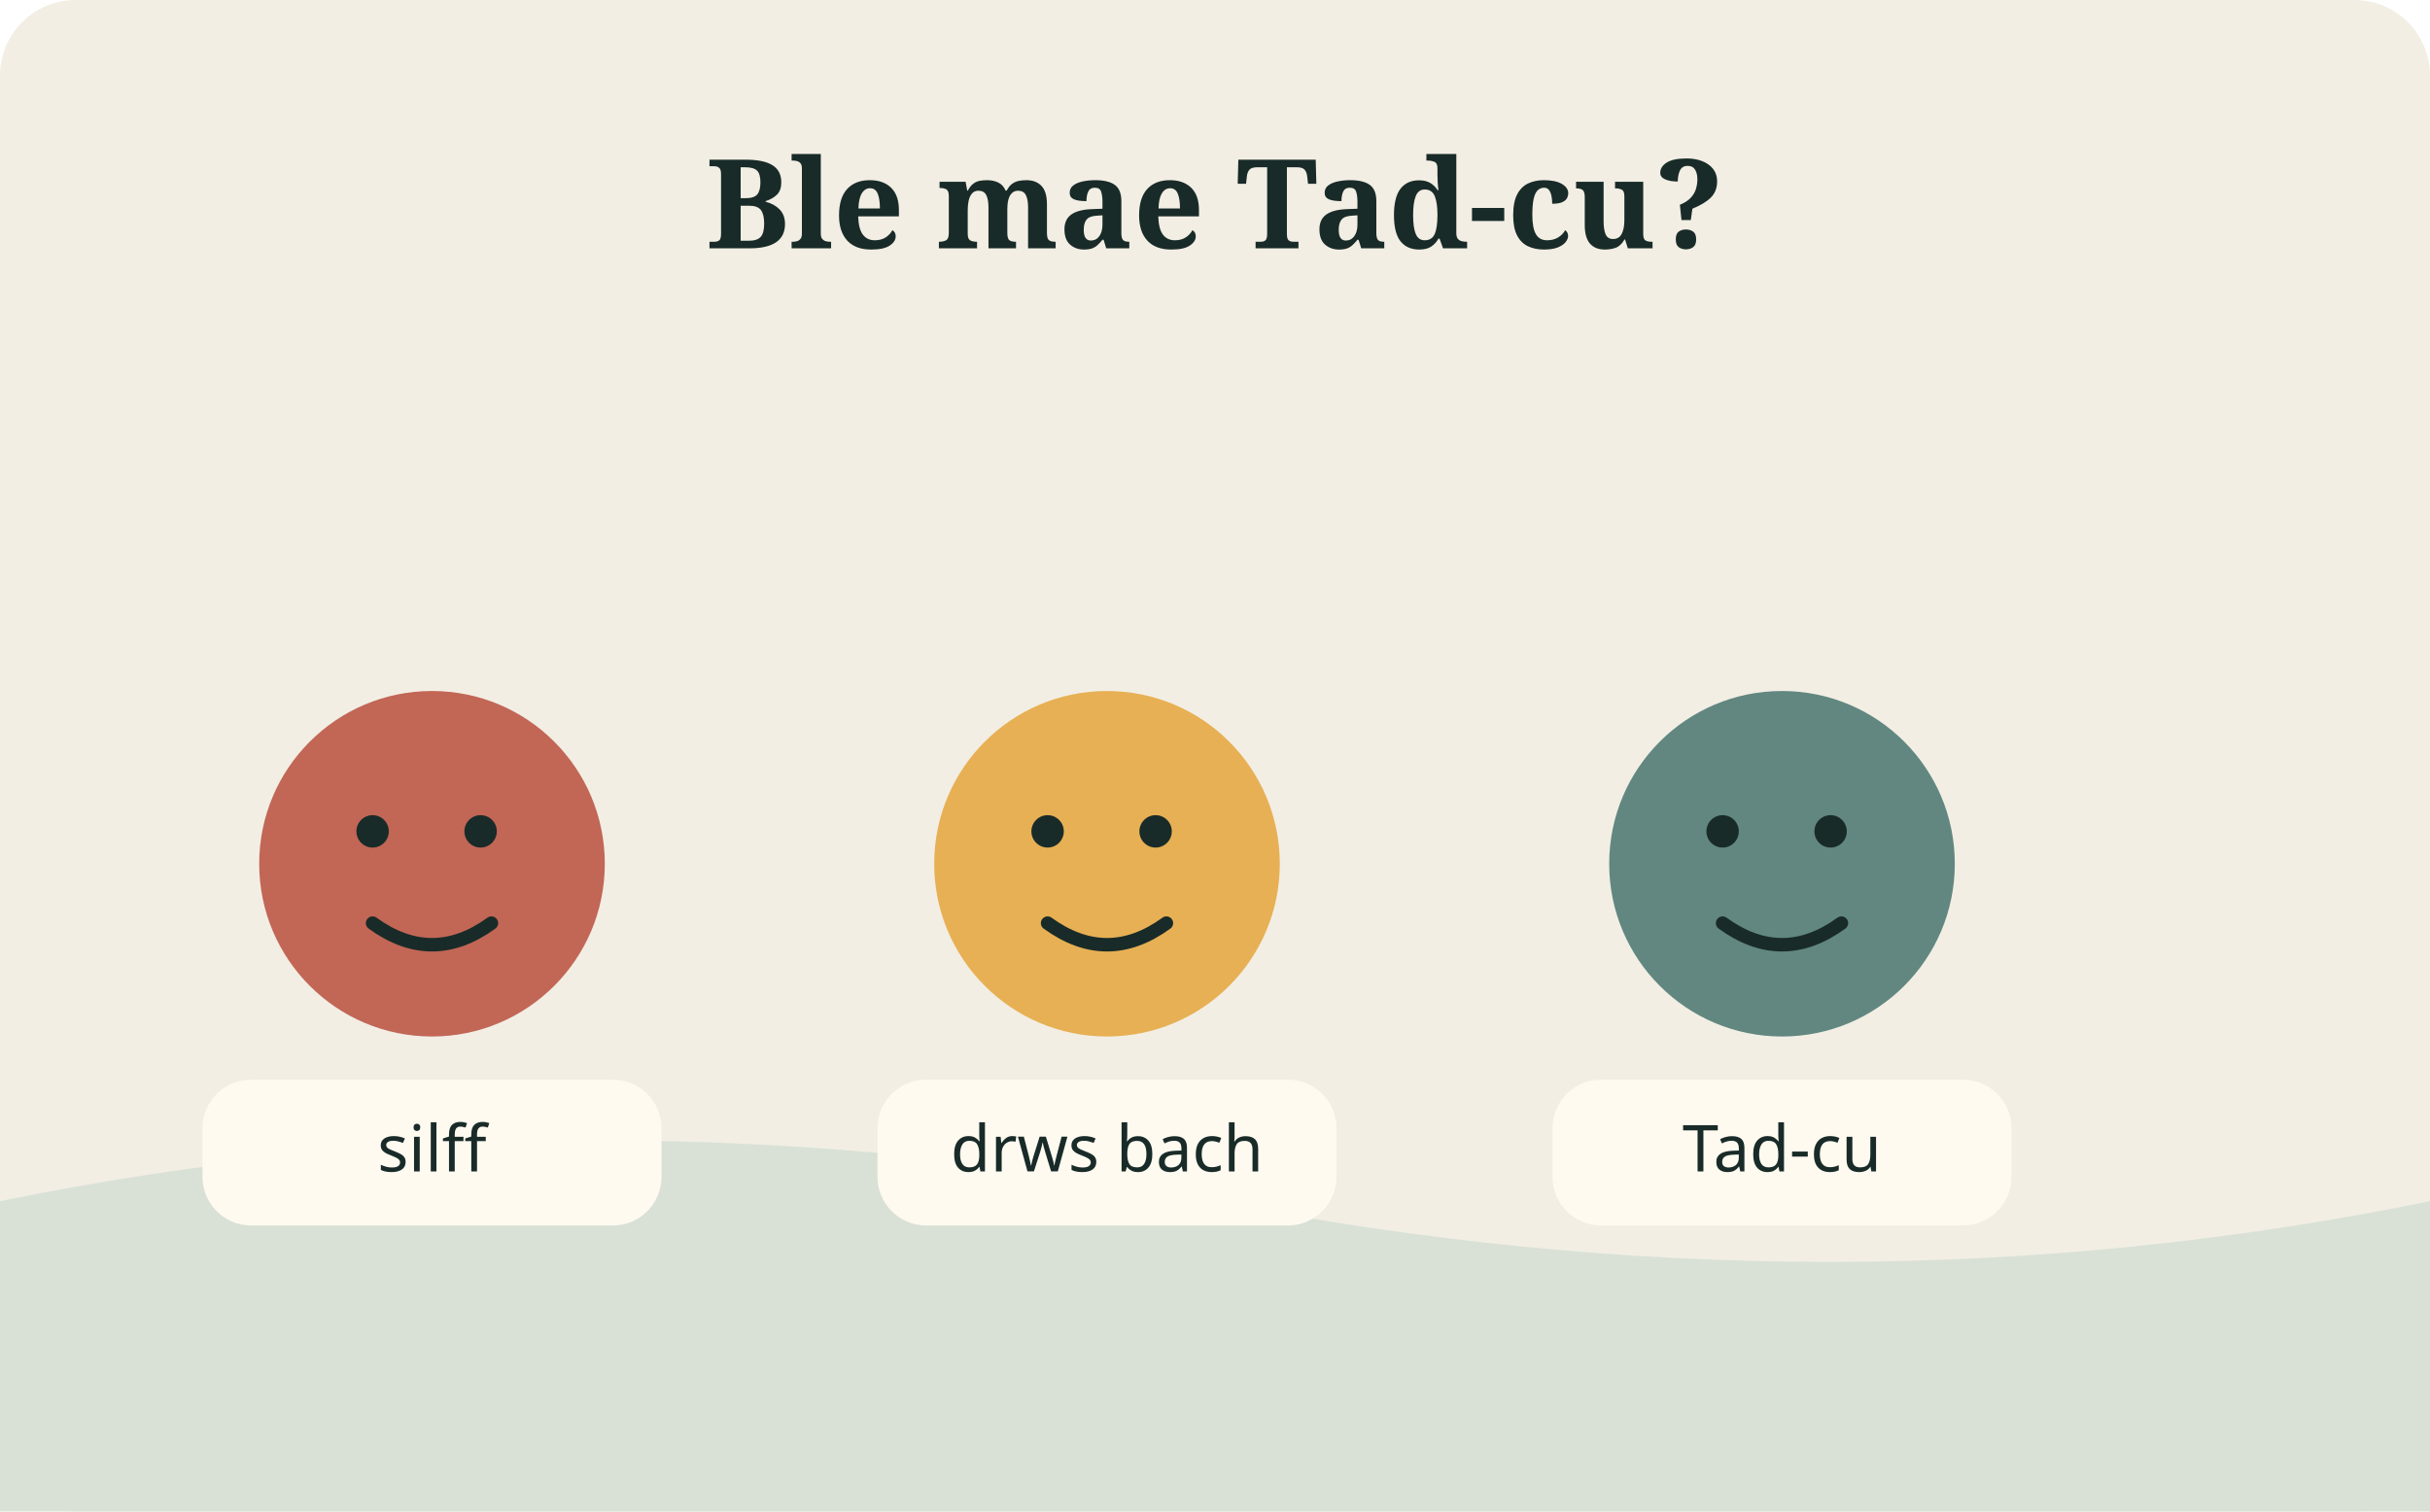
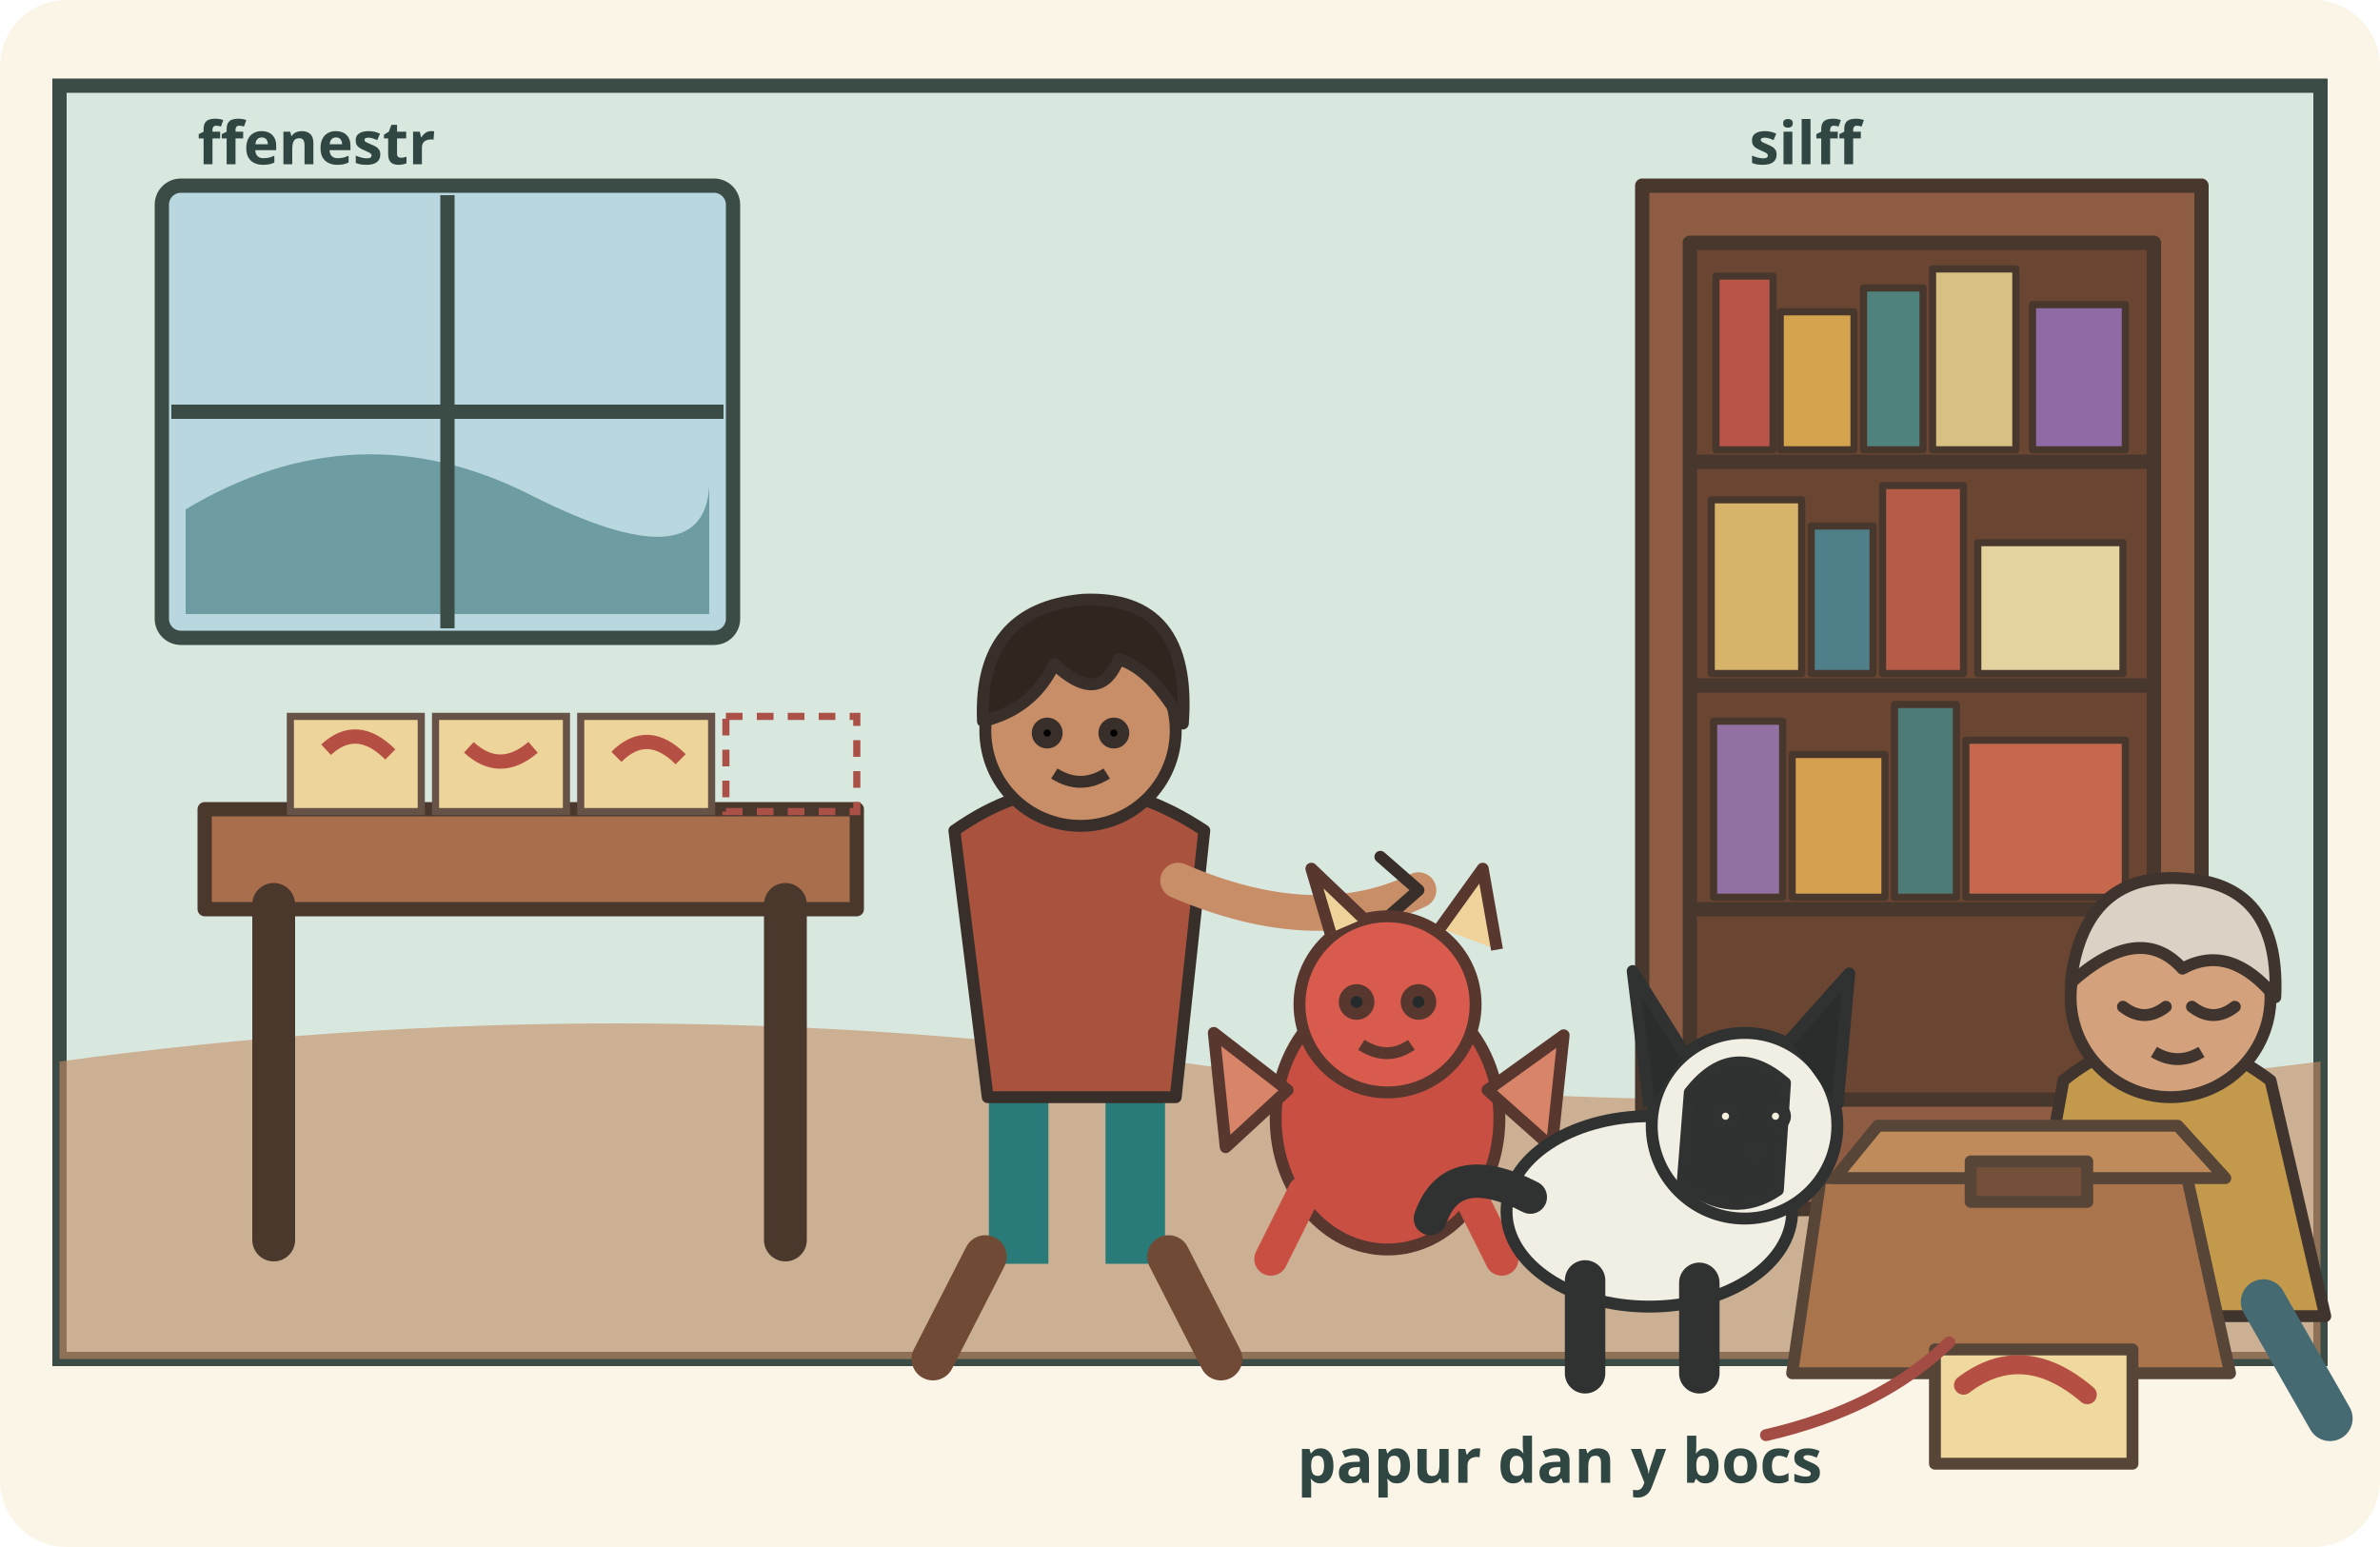
- <svg xmlns="http://www.w3.org/2000/svg" width="900" height="560" viewBox="0 0 900 560" role="img" aria-labelledby="t d">
-   <rect width="900" height="560" rx="28" fill="#f2eee4" />
-   <path d="M0 445 Q220 400 450 445 T900 445 V560 H0Z" fill="#d9e1d6" />
-   <text x="450" y="92" text-anchor="middle" font-family="serif" font-size="46" font-weight="700" fill="#192b28">Ble mae Tad-cu?</text>
-   <g transform="translate(90 250)">
-     <circle cx="70" cy="70" r="64" fill="#bd5847" opacity=".9" />
-     <circle cx="48" cy="58" r="6" fill="#192b28" />
-     <circle cx="88" cy="58" r="6" fill="#192b28" />
-     <path d="M48 92 Q70 108 92 92" fill="none" stroke="#192b28" stroke-width="5" stroke-linecap="round" />
-     <rect x="-15" y="150" width="170" height="54" rx="18" fill="#fffaf0" />
-     <text x="70" y="184" text-anchor="middle" font-family="sans-serif" font-size="24" fill="#192b28">silff</text>
+ <svg xmlns="http://www.w3.org/2000/svg" viewBox="0 0 1000 650" role="img" aria-labelledby="title desc">
+   <rect width="1000" height="650" rx="28" fill="#fbf5e8" />
+   <path d="M25 36h950v535H25z" fill="#d8e8df" stroke="#3b4c47" stroke-width="6" />
+   <path d="M25 446q235-32 468 0t482 0v125H25z" fill="#c58b61" opacity=".6" />
+   <g stroke="#3b4c47" stroke-width="6">
+     <rect x="68" y="78" width="240" height="190" rx="8" fill="#b9d7df" />
+     <path d="M78 214q72-43 145-6t75-4v54H78z" fill="#6d9ca2" stroke="none" />
+     <path d="M188 82v182M72 173h232" fill="none" />
  </g>
-   <g transform="translate(340 250)">
-     <circle cx="70" cy="70" r="64" fill="#e6aa45" opacity=".9" />
-     <circle cx="48" cy="58" r="6" fill="#192b28" />
-     <circle cx="88" cy="58" r="6" fill="#192b28" />
-     <path d="M48 92 Q70 108 92 92" fill="none" stroke="#192b28" stroke-width="5" stroke-linecap="round" />
-     <rect x="-15" y="150" width="170" height="54" rx="18" fill="#fffaf0" />
-     <text x="70" y="184" text-anchor="middle" font-family="sans-serif" font-size="24" fill="#192b28">drws bach</text>
+   <g stroke="#4a382d" stroke-width="6" stroke-linejoin="round">
+     <path d="M86 340h274v42H86z" fill="#a96f4c" />
+     <path d="M115 380v141M330 380v141" stroke-width="18" stroke-linecap="round" />
  </g>
-   <g transform="translate(590 250)">
-     <circle cx="70" cy="70" r="64" fill="#517c75" opacity=".9" />
-     <circle cx="48" cy="58" r="6" fill="#192b28" />
-     <circle cx="88" cy="58" r="6" fill="#192b28" />
-     <path d="M48 92 Q70 108 92 92" fill="none" stroke="#192b28" stroke-width="5" stroke-linecap="round" />
-     <rect x="-15" y="150" width="170" height="54" rx="18" fill="#fffaf0" />
-     <text x="70" y="184" text-anchor="middle" font-family="sans-serif" font-size="24" fill="#192b28">Tad-cu</text>
+   <g transform="translate(122 301)" stroke="#665247" stroke-width="3">
+     <path d="M0 0h55v40H0zM61 0h55v40H61zM122 0h55v40h-55z" fill="#edd49b" />
+     <path d="M183 0h55v40h-55z" fill="none" stroke="#aa5046" stroke-dasharray="7 6" />
+     <path d="M15 14q13-12 27 2M75 13q13 12 27 0M137 17q13-13 27 1" fill="none" stroke="#b64f43" stroke-width="6" />
+   </g>
+   <g transform="translate(690 78)" stroke="#48372d" stroke-width="6" stroke-linejoin="round">
+     <path d="M0 0h235v430H0z" fill="#8e5c42" />
+     <path d="M20 24h195v360H20z" fill="#694532" />
+     <path d="M18 116h199M18 210h199M18 304h199" fill="none" />
+     <g stroke-width="3">
+       <path d="M31 38h24v73H31z" fill="#b85448" />
+       <path d="M58 53h31v58H58z" fill="#d3a34e" />
+       <path d="M93 43h25v68H93z" fill="#50827d" />
+       <path d="M122 35h35v76h-35z" fill="#d8c082" />
+       <path d="M164 50h39v61h-39z" fill="#8f6aa5" />
+       <path d="M29 132h38v73H29z" fill="#d7b46a" />
+       <path d="M71 143h26v62H71z" fill="#4f7f89" />
+       <path d="M101 126h34v79h-34z" fill="#b65b48" />
+       <path d="M141 150h61v55h-61z" fill="#e4d29f" />
+       <path d="M30 225h29v74H30z" fill="#9270a2" />
+       <path d="M63 239h39v60H63z" fill="#d5a04f" />
+       <path d="M106 218h26v81h-26z" fill="#4d7c77" />
+       <path d="M136 233h67v66h-67z" fill="#c5684d" />
+     </g>
+   </g>
+   <g transform="translate(845 388)" stroke="#40342e" stroke-width="5" stroke-linejoin="round">
+     <path d="M22 66q42-34 87 0l23 99H4z" fill="#c39a4c" />
+     <circle cx="67" cy="31" r="42" fill="#d3a27d" />
+     <path d="M25 25q6-51 55-43q33 6 31 49q-19-23-39-12q-18-20-47 6z" fill="#d9d2c5" />
+     <path d="M47 35q9 7 18 0M76 35q9 7 18 0" fill="none" stroke-linecap="round" />
+     <path d="M60 54q10 6 20 0" fill="none" />
+     <path d="M30 159l-27 49M106 159l28 49" stroke="#456a72" stroke-width="19" stroke-linecap="round" />
+   </g>
+   <g transform="translate(765 495)" stroke="#574538" stroke-width="5" stroke-linejoin="round">
+     <path d="M0 0h154l18 82H-12z" fill="#aa744d" />
+     <path d="M6 0l18-22h126l20 22z" fill="#c08b5b" />
+     <path d="M63-7h49v17H63z" fill="#74503b" />
+     <path d="M48 72h83v48H48z" fill="#efd99e" />
+     <path d="M60 87q25-19 52 4" fill="none" stroke="#b64f43" stroke-width="8" stroke-linecap="round" />
+   </g>
+   <g transform="translate(376 258)" stroke="#392f2a" stroke-width="5" stroke-linejoin="round">
+     <path d="M52 128v145M101 128v145" stroke="#287b79" stroke-width="25" />
+     <path d="M38 270l-22 43M115 270l22 43" stroke="#704a35" stroke-width="18" stroke-linecap="round" />
+     <path d="M25 91q51-36 105 0l-12 112H39z" fill="#a9533f" />
+     <circle cx="78" cy="49" r="40" fill="#c88e68" />
+     <path d="M37 45q-2-47 42-51q46-2 42 52q-13-23-27-27q-8 20-27 2q-9 19-30 24z" fill="#31251f" />
+     <circle cx="64" cy="50" r="4" />
+     <circle cx="92" cy="50" r="4" />
+     <path d="M67 67q11 7 22 0" fill="none" />
+     <path d="M119 112q58 25 101 4" fill="none" stroke="#c88e68" stroke-width="15" stroke-linecap="round" />
+     <path d="M220 116l-16-14M220 116l-16 14" fill="none" stroke-width="5" stroke-linecap="round" />
+   </g>
+   <g transform="translate(523 390)" stroke="#58372f" stroke-width="5" stroke-linejoin="round">
+     <ellipse cx="60" cy="80" rx="47" ry="55" fill="#c84f42" />
+     <circle cx="60" cy="32" r="37" fill="#d85b4e" />
+     <path d="M36 2L28-25l22 21M82 0l18-25l6 34" fill="#f0d39b" />
+     <path d="M18 68l-31-24l5 48zM102 68l32-23l-5 47z" fill="#d88469" />
+     <circle cx="47" cy="31" r="5" fill="#242b2a" />
+     <circle cx="73" cy="31" r="5" fill="#242b2a" />
+     <path d="M49 49q11 7 21 0" fill="none" />
+     <path d="M25 111l-14 28M94 111l14 28" stroke="#c84f42" stroke-width="14" stroke-linecap="round" />
+   </g>
+   <g transform="translate(635 430)" stroke="#2f3230" stroke-width="5" stroke-linejoin="round">
+     <ellipse cx="58" cy="79" rx="60" ry="40" fill="#f1eee4" />
+     <circle cx="98" cy="43" r="39" fill="#f1eee4" />
+     <path d="M73 13L51-22l7 57M117 7l25-28l-5 56" fill="#292d2c" />
+     <path d="M75 29q18-23 40-4l-3 45q-19 13-40-3z" fill="#2d3130" />
+     <circle cx="90" cy="39" r="4" fill="#f6f0df" />
+     <circle cx="111" cy="39" r="4" fill="#f6f0df" />
+     <path d="M98 51h9l-4 7z" fill="#111" />
+     <path d="M8 73q-33-17-42 9" fill="none" stroke-width="14" stroke-linecap="round" />
+     <path d="M31 108v39M79 109v38" stroke-width="17" stroke-linecap="round" />
+   </g>
+   <g font-family="sans-serif" font-weight="700" fill="#304642">
+     <text x="83" y="69" font-size="25">ffenestr</text>
+     <text x="735" y="69" font-size="25">silff</text>
+     <text x="545" y="623" font-size="26">papur dan y bocs</text>
+     <path d="M742 603q48-11 77-39" fill="none" stroke="#a34c43" stroke-width="5" stroke-linecap="round" />
  </g>
</svg>
